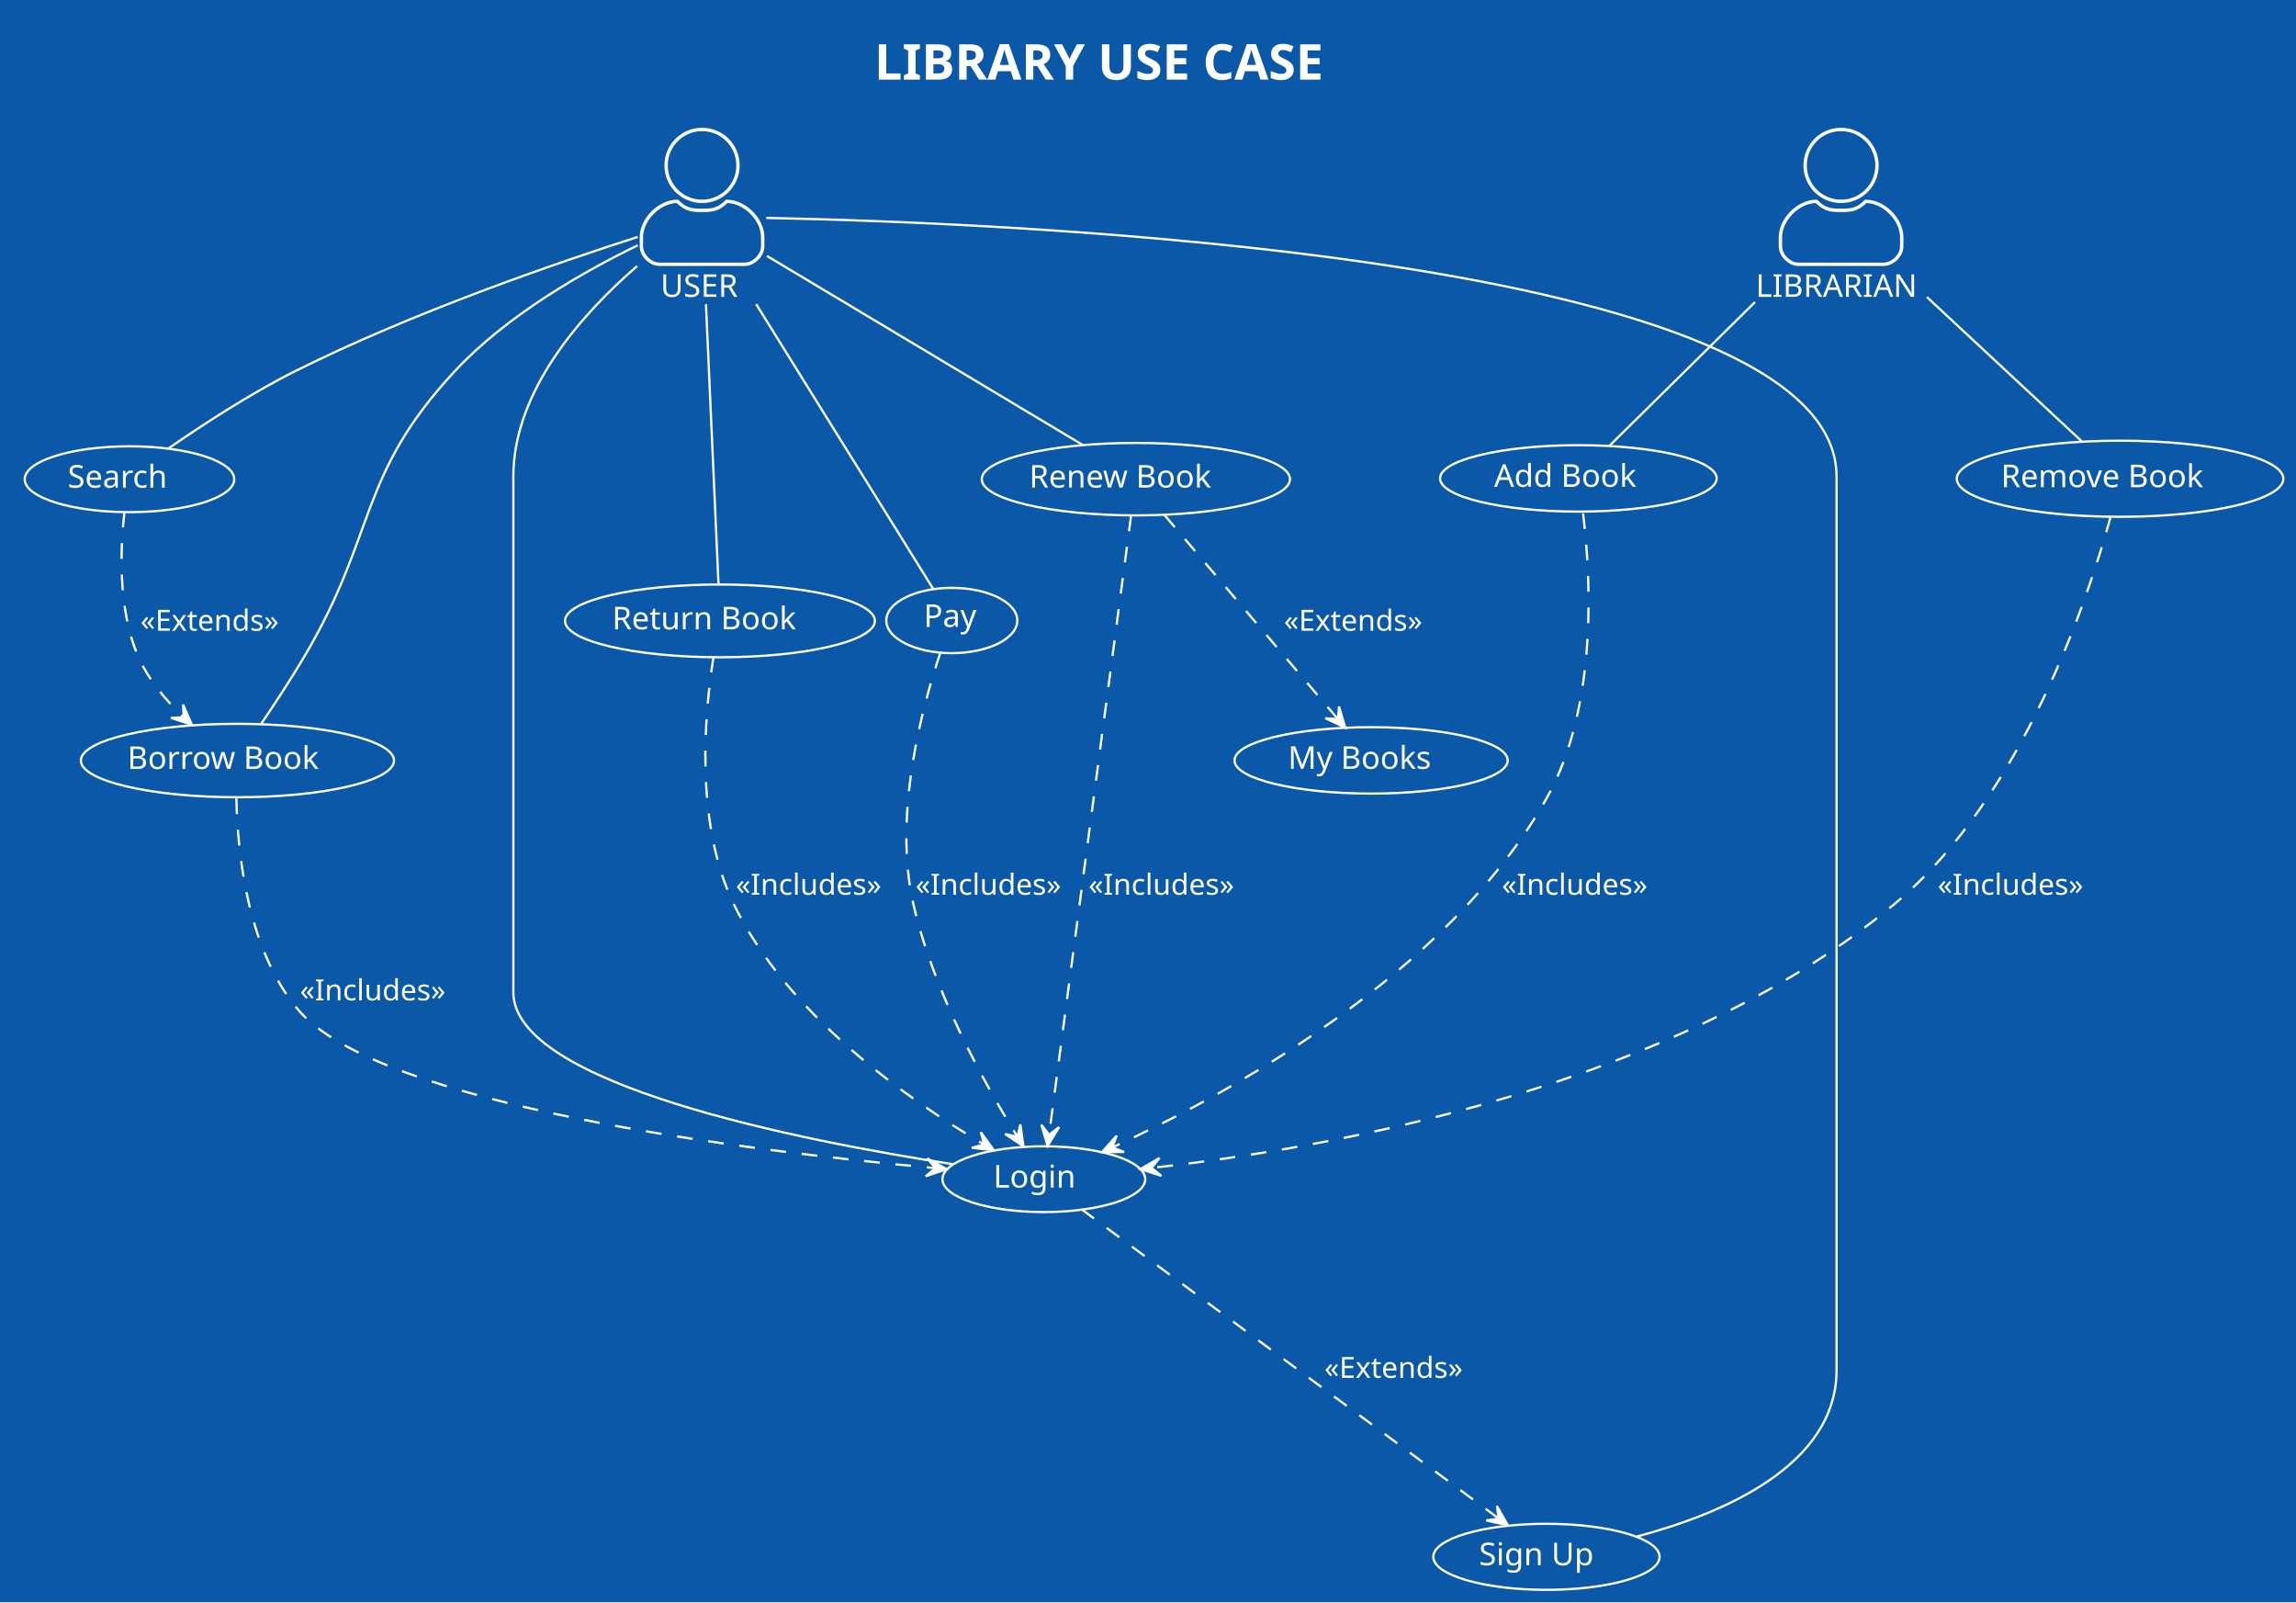
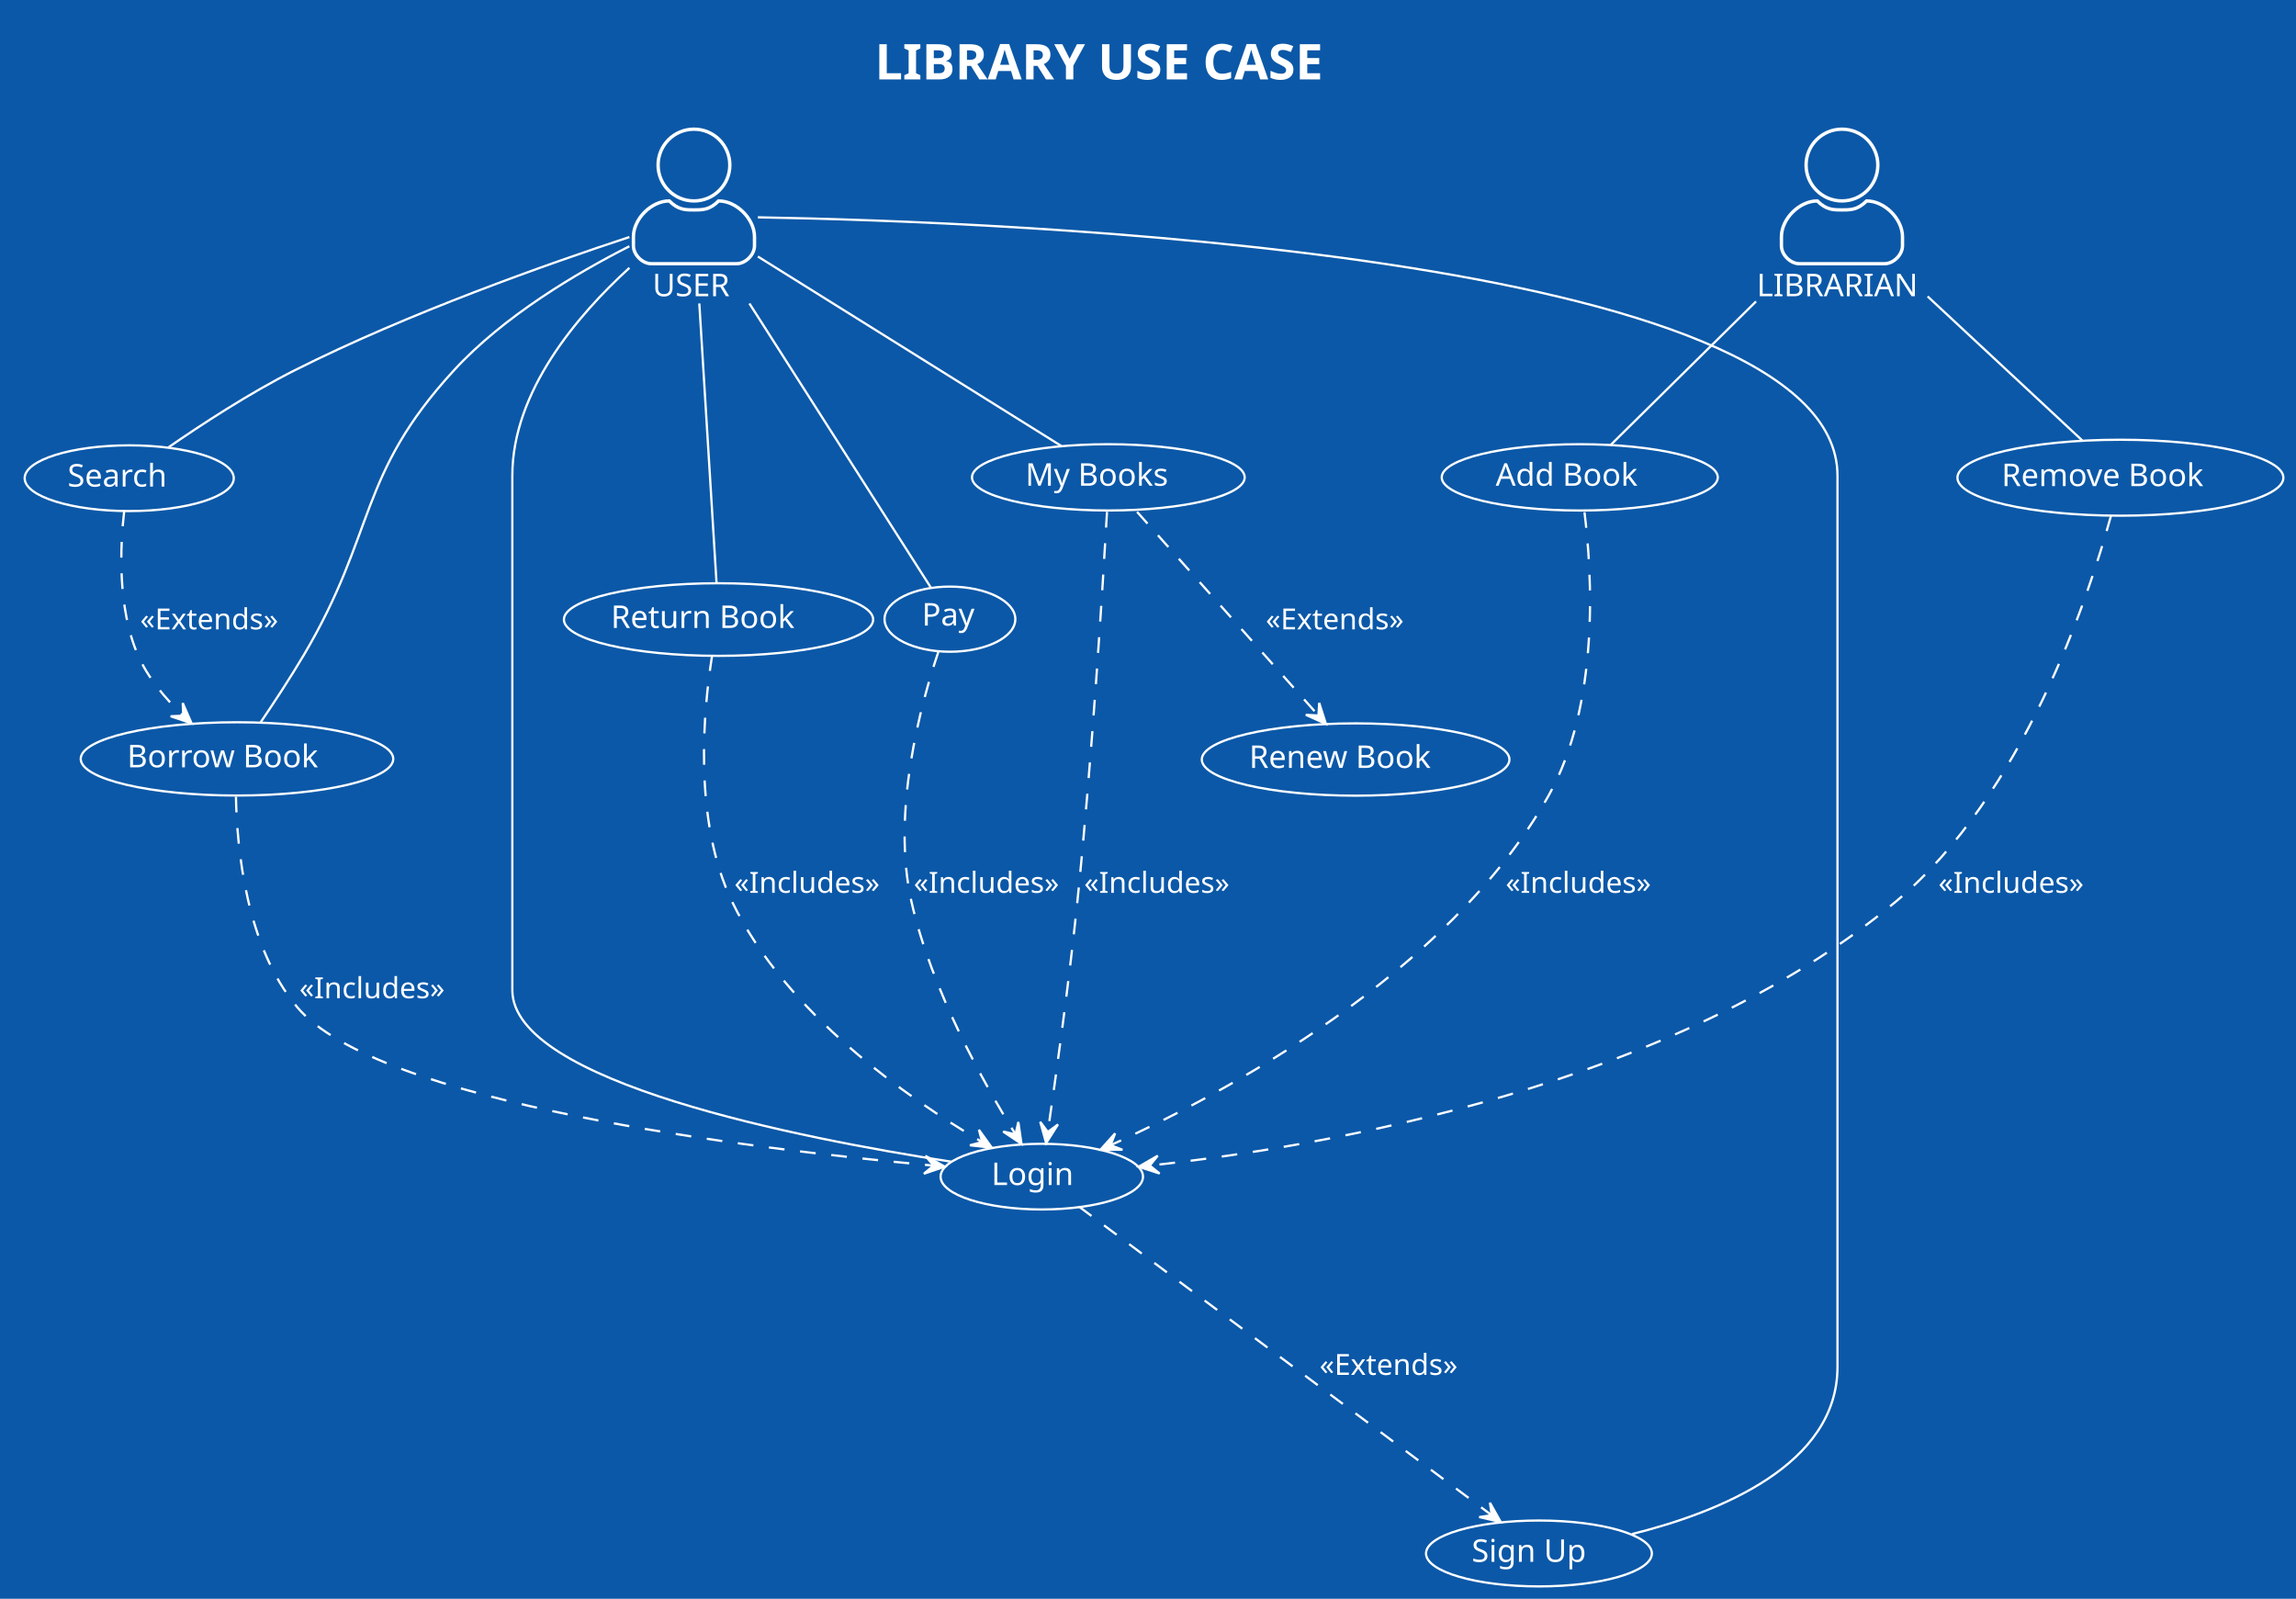
- <svg xmlns="http://www.w3.org/2000/svg" contentStyleType="text/css" height="713px" preserveAspectRatio="none" style="width:1022px;height:713px;background:#0B58A8;" version="1.1" viewBox="0 0 1022 713" width="1022px" zoomAndPan="magnify">
+ <svg xmlns="http://www.w3.org/2000/svg" contentStyleType="text/css" height="713px" preserveAspectRatio="none" style="width:1024px;height:713px;background:#0B58A8;" version="1.1" viewBox="0 0 1024 713" width="1024px" zoomAndPan="magnify">
  <defs />
  <g>
-     <rect fill="#0B58A8" height="713" style="stroke:none;stroke-width:1.0;" width="1022" x="0" y="0" />
-     <text fill="#FFFFFF" font-family="Verdana" font-size="22" font-weight="bold" lengthAdjust="spacing" textLength="235" x="389.187" y="35.421">LIBRARY USE CASE</text>
+     <rect fill="#0B58A8" height="713" style="stroke:none;stroke-width:1.0;" width="1024" x="0" y="0" />
+     <text fill="#FFFFFF" font-family="Verdana" font-size="22" font-weight="bold" lengthAdjust="spacing" textLength="235" x="390.187" y="35.421">LIBRARY USE CASE</text>
    <g id="elem_user">
-       <ellipse cx="312.5" cy="73.609" fill="#0B58A8" rx="16" ry="16" style="stroke:#FFFFFF;stroke-width:1.5;" />
-       <path d="M312.5,93.609 C316.5,93.609 319.5,93.609 323.5,89.609 C331.5,89.609 339.5,97.609 339.5,105.609 L339.5,109.609 C339.5,113.609 335.5,117.609 331.5,117.609 L293.5,117.609 C289.5,117.609 285.5,113.609 285.5,109.609 L285.5,105.609 C285.5,97.609 293.5,89.609 301.5,89.609 C305.5,93.609 308.5,93.609 312.5,93.609 " fill="#0B58A8" style="stroke:#FFFFFF;stroke-width:1.5;" />
-       <text fill="#FFFFFF" font-family="Verdana" font-size="14" lengthAdjust="spacing" textLength="37" x="294" y="132.105">USER</text>
+       <ellipse cx="309.5" cy="73.609" fill="#0B58A8" rx="16" ry="16" style="stroke:#FFFFFF;stroke-width:1.5;" />
+       <path d="M309.5,93.609 C313.5,93.609 316.5,93.609 320.5,89.609 C328.5,89.609 336.5,97.609 336.5,105.609 L336.5,109.609 C336.5,113.609 332.5,117.609 328.5,117.609 L290.5,117.609 C286.5,117.609 282.5,113.609 282.5,109.609 L282.5,105.609 C282.5,97.609 290.5,89.609 298.5,89.609 C302.5,93.609 305.5,93.609 309.5,93.609 " fill="#0B58A8" style="stroke:#FFFFFF;stroke-width:1.5;" />
+       <text fill="#FFFFFF" font-family="Verdana" font-size="14" lengthAdjust="spacing" textLength="37" x="291" y="132.105">USER</text>
    </g>
    <g id="elem_login">
      <ellipse cx="464.637" cy="524.749" fill="#0B58A8" rx="45.137" ry="14.639" style="stroke:#FFFFFF;stroke-width:1.0;" />
      <text fill="#FFFFFF" font-family="Verdana" font-size="14" lengthAdjust="spacing" textLength="39" x="442.137" y="528.496">Login</text>
    </g>
    <g id="elem_signUp">
-       <ellipse cx="688.361" cy="692.804" fill="#0B58A8" rx="50.361" ry="14.695" style="stroke:#FFFFFF;stroke-width:1.0;" />
-       <text fill="#FFFFFF" font-family="Verdana" font-size="14" lengthAdjust="spacing" textLength="54" x="658.361" y="696.552">Sign Up</text>
+       <ellipse cx="686.361" cy="692.804" fill="#0B58A8" rx="50.361" ry="14.695" style="stroke:#FFFFFF;stroke-width:1.0;" />
+       <text fill="#FFFFFF" font-family="Verdana" font-size="14" lengthAdjust="spacing" textLength="54" x="656.361" y="696.552">Sign Up</text>
    </g>
    <g id="elem_search">
      <ellipse cx="57.63" cy="213.266" fill="#0B58A8" rx="46.63" ry="14.656" style="stroke:#FFFFFF;stroke-width:1.0;" />
      <text fill="#FFFFFF" font-family="Verdana" font-size="14" lengthAdjust="spacing" textLength="49" x="30.13" y="217.013">Search</text>
    </g>
    <g id="elem_borrowBook">
      <ellipse cx="105.695" cy="338.448" fill="#0B58A8" rx="69.695" ry="16.339" style="stroke:#FFFFFF;stroke-width:1.0;" />
      <text fill="#FFFFFF" font-family="Verdana" font-size="14" lengthAdjust="spacing" textLength="92" x="56.695" y="342.196">Borrow Book</text>
    </g>
    <g id="elem_renewBook">
-       <ellipse cx="505.601" cy="213.23" fill="#0B58A8" rx="68.601" ry="16.12" style="stroke:#FFFFFF;stroke-width:1.0;" />
-       <text fill="#FFFFFF" font-family="Verdana" font-size="14" lengthAdjust="spacing" textLength="89" x="458.101" y="216.977">Renew Book</text>
+       <ellipse cx="604.601" cy="338.73" fill="#0B58A8" rx="68.601" ry="16.12" style="stroke:#FFFFFF;stroke-width:1.0;" />
+       <text fill="#FFFFFF" font-family="Verdana" font-size="14" lengthAdjust="spacing" textLength="89" x="557.101" y="342.477">Renew Book</text>
    </g>
    <g id="elem_myBooks">
-       <ellipse cx="610.313" cy="338.387" fill="#0B58A8" rx="60.813" ry="14.777" style="stroke:#FFFFFF;stroke-width:1.0;" />
-       <text fill="#FFFFFF" font-family="Verdana" font-size="14" lengthAdjust="spacing" textLength="68" x="573.313" y="342.134">My Books</text>
+       <ellipse cx="494.313" cy="212.887" fill="#0B58A8" rx="60.813" ry="14.777" style="stroke:#FFFFFF;stroke-width:1.0;" />
+       <text fill="#FFFFFF" font-family="Verdana" font-size="14" lengthAdjust="spacing" textLength="68" x="457.313" y="216.634">My Books</text>
    </g>
    <g id="elem_returnBook">
      <ellipse cx="320.464" cy="276.302" fill="#0B58A8" rx="68.964" ry="16.193" style="stroke:#FFFFFF;stroke-width:1.0;" />
      <text fill="#FFFFFF" font-family="Verdana" font-size="14" lengthAdjust="spacing" textLength="90" x="272.464" y="280.05">Return Book</text>
    </g>
    <g id="elem_pay">
      <ellipse cx="423.663" cy="276.133" fill="#0B58A8" rx="29.163" ry="14.524" style="stroke:#FFFFFF;stroke-width:1.0;" />
      <text fill="#FFFFFF" font-family="Verdana" font-size="14" lengthAdjust="spacing" textLength="25" x="411.163" y="278.98">Pay</text>
    </g>
    <g id="elem_librarian">
-       <ellipse cx="819.5" cy="73.609" fill="#0B58A8" rx="16" ry="16" style="stroke:#FFFFFF;stroke-width:1.5;" />
-       <path d="M819.5,93.609 C823.5,93.609 826.5,93.609 830.5,89.609 C838.5,89.609 846.5,97.609 846.5,105.609 L846.5,109.609 C846.5,113.609 842.5,117.609 838.5,117.609 L800.5,117.609 C796.5,117.609 792.5,113.609 792.5,109.609 L792.5,105.609 C792.5,97.609 800.5,89.609 808.5,89.609 C812.5,93.609 815.5,93.609 819.5,93.609 " fill="#0B58A8" style="stroke:#FFFFFF;stroke-width:1.5;" />
-       <text fill="#FFFFFF" font-family="Verdana" font-size="14" lengthAdjust="spacing" textLength="76" x="781.5" y="132.105">LIBRARIAN</text>
+       <ellipse cx="821.5" cy="73.609" fill="#0B58A8" rx="16" ry="16" style="stroke:#FFFFFF;stroke-width:1.5;" />
+       <path d="M821.5,93.609 C825.5,93.609 828.5,93.609 832.5,89.609 C840.5,89.609 848.5,97.609 848.5,105.609 L848.5,109.609 C848.5,113.609 844.5,117.609 840.5,117.609 L802.5,117.609 C798.5,117.609 794.5,113.609 794.5,109.609 L794.5,105.609 C794.5,97.609 802.5,89.609 810.5,89.609 C814.5,93.609 817.5,93.609 821.5,93.609 " fill="#0B58A8" style="stroke:#FFFFFF;stroke-width:1.5;" />
+       <text fill="#FFFFFF" font-family="Verdana" font-size="14" lengthAdjust="spacing" textLength="76" x="783.5" y="132.105">LIBRARIAN</text>
    </g>
    <g id="elem_addBook">
-       <ellipse cx="702.56" cy="212.891" fill="#0B58A8" rx="61.56" ry="14.782" style="stroke:#FFFFFF;stroke-width:1.0;" />
-       <text fill="#FFFFFF" font-family="Verdana" font-size="14" lengthAdjust="spacing" textLength="69" x="665.06" y="216.639">Add Book</text>
+       <ellipse cx="704.56" cy="212.891" fill="#0B58A8" rx="61.56" ry="14.782" style="stroke:#FFFFFF;stroke-width:1.0;" />
+       <text fill="#FFFFFF" font-family="Verdana" font-size="14" lengthAdjust="spacing" textLength="69" x="667.06" y="216.639">Add Book</text>
    </g>
    <g id="elem_removeBook">
-       <ellipse cx="943.687" cy="213.047" fill="#0B58A8" rx="72.687" ry="16.937" style="stroke:#FFFFFF;stroke-width:1.0;" />
-       <text fill="#FFFFFF" font-family="Verdana" font-size="14" lengthAdjust="spacing" textLength="100" x="890.687" y="216.794">Remove Book</text>
+       <ellipse cx="945.687" cy="213.047" fill="#0B58A8" rx="72.687" ry="16.937" style="stroke:#FFFFFF;stroke-width:1.0;" />
+       <text fill="#FFFFFF" font-family="Verdana" font-size="14" lengthAdjust="spacing" textLength="100" x="892.687" y="216.794">Remove Book</text>
    </g>
    <g id="link_user_signUp">
-       <path d="M341.098,96.978 C447.927,99.116 817.5,113.627 817.5,212.109 C817.5,212.109 817.5,212.109 817.5,609.609 C817.5,652.335 766.478,673.753 728.609,683.765 " fill="none" id="user-signUp" style="stroke:#FFFFFF;stroke-width:1.0;" />
+       <path d="M338.013,96.913 C445.416,98.816 819.5,112.587 819.5,212.109 C819.5,212.109 819.5,212.109 819.5,609.609 C819.5,653.283 766.895,674.456 727.853,684.156 " fill="none" id="user-signUp" style="stroke:#FFFFFF;stroke-width:1.0;" />
    </g>
    <g id="link_user_login">
-       <path d="M283.592,118.412 C259.294,139.443 228.5,173.678 228.5,212.109 C228.5,212.109 228.5,212.109 228.5,441.609 C228.5,482.544 356.794,507.693 424.198,518.081 " fill="none" id="user-login" style="stroke:#FFFFFF;stroke-width:1.0;" />
+       <path d="M280.714,119.457 C257.433,140.7 228.5,174.637 228.5,212.109 C228.5,212.109 228.5,212.109 228.5,441.609 C228.5,482.544 356.794,507.693 424.198,518.081 " fill="none" id="user-login" style="stroke:#FFFFFF;stroke-width:1.0;" />
    </g>
    <g id="link_user_search">
-       <path d="M283.837,105.442 C247.496,117.093 183.334,139.18 131.5,165.109 C111.355,175.186 89.77,189.32 75.143,199.452 " fill="none" id="user-search" style="stroke:#FFFFFF;stroke-width:1.0;" />
+       <path d="M280.699,105.722 C244.866,117.502 182.217,139.563 131.5,165.109 C111.383,175.242 89.793,189.367 75.158,199.482 " fill="none" id="user-search" style="stroke:#FFFFFF;stroke-width:1.0;" />
    </g>
    <g id="link_user_borrowBook">
-       <path d="M283.847,109.178 C259.759,120.88 225.647,140.244 202.5,165.109 C159.016,211.819 167.992,237.182 135.5,292.109 C129.43,302.37 122.068,313.553 116.156,322.264 " fill="none" id="user-borrowBook" style="stroke:#FFFFFF;stroke-width:1.0;" />
+       <path d="M280.705,109.826 C257.341,121.679 224.743,140.915 202.5,165.109 C159.309,212.09 167.992,237.182 135.5,292.109 C129.43,302.37 122.068,313.553 116.156,322.264 " fill="none" id="user-borrowBook" style="stroke:#FFFFFF;stroke-width:1.0;" />
    </g>
-     <g id="link_user_renewBook">
-       <path d="M341.394,113.901 C379.671,136.807 446.468,176.781 481.886,197.977 " fill="none" id="user-renewBook" style="stroke:#FFFFFF;stroke-width:1.0;" />
+     <g id="link_user_myBooks">
+       <path d="M338.001,114.403 C375.401,137.753 440.18,178.196 473.448,198.966 " fill="none" id="user-myBooks" style="stroke:#FFFFFF;stroke-width:1.0;" />
    </g>
    <g id="link_user_returnBook">
-       <path d="M314.236,135.341 C315.982,174.304 318.587,232.422 319.814,259.799 " fill="none" id="user-returnBook" style="stroke:#FFFFFF;stroke-width:1.0;" />
+       <path d="M311.887,135.341 C314.288,174.304 317.869,232.422 319.556,259.799 " fill="none" id="user-returnBook" style="stroke:#FFFFFF;stroke-width:1.0;" />
    </g>
    <g id="link_user_pay">
-       <path d="M336.585,135.341 C361.452,175.33 398.865,235.494 415.283,261.895 " fill="none" id="user-pay" style="stroke:#FFFFFF;stroke-width:1.0;" />
+       <path d="M334.236,135.341 C359.775,175.33 398.199,235.494 415.061,261.895 " fill="none" id="user-pay" style="stroke:#FFFFFF;stroke-width:1.0;" />
    </g>
    <g id="link_search_borrowBook">
      <path d="M55.407,227.73 C53.549,243.831 52.367,271.092 61.5,292.109 C65.941,302.329 73.768,311.592 81.601,319.052 " fill="none" id="search-to-borrowBook" style="stroke:#FFFFFF;stroke-width:1.0;stroke-dasharray:7.0,7.0;" />
      <polygon fill="#FFFFFF" points="85.432,322.566,81.502,313.536,81.747,319.187,76.096,319.432,85.432,322.566" style="stroke:#FFFFFF;stroke-width:1.0;" />
      <text fill="#FFFFFF" font-family="Verdana" font-size="13" lengthAdjust="spacing" textLength="68" x="62.5" y="280.676">«Extends»</text>
    </g>
-     <g id="link_renewBook_myBooks">
-       <path d="M518.375,229.253 C537.839,252.146 574.677,295.474 595.386,319.832 " fill="none" id="renewBook-to-myBooks" style="stroke:#FFFFFF;stroke-width:1.0;stroke-dasharray:7.0,7.0;" />
-       <polygon fill="#FFFFFF" points="598.811,323.861,596.03,314.413,595.573,320.052,589.934,319.595,598.811,323.861" style="stroke:#FFFFFF;stroke-width:1.0;" />
-       <text fill="#FFFFFF" font-family="Verdana" font-size="13" lengthAdjust="spacing" textLength="68" x="571.5" y="280.676">«Extends»</text>
+     <g id="link_myBooks_renewBook">
+       <path d="M507.118,228.276 C527.045,250.648 565.805,294.165 587.943,319.02 " fill="none" id="myBooks-to-renewBook" style="stroke:#FFFFFF;stroke-width:1.0;stroke-dasharray:7.0,7.0;" />
+       <polygon fill="#FFFFFF" points="591.348,322.842,588.35,313.461,588.023,319.108,582.375,318.782,591.348,322.842" style="stroke:#FFFFFF;stroke-width:1.0;" />
+       <text fill="#FFFFFF" font-family="Verdana" font-size="13" lengthAdjust="spacing" textLength="68" x="564.5" y="280.676">«Extends»</text>
    </g>
    <g id="link_login_signUp">
-       <path d="M481.336,538.086 C521.453,567.815 622.636,642.8 667.044,675.709 " fill="none" id="login-to-signUp" style="stroke:#FFFFFF;stroke-width:1.0;stroke-dasharray:7.0,7.0;" />
-       <polygon fill="#FFFFFF" points="671.16,678.759,666.311,670.187,667.143,675.782,661.548,676.614,671.16,678.759" style="stroke:#FFFFFF;stroke-width:1.0;" />
-       <text fill="#FFFFFF" font-family="Verdana" font-size="13" lengthAdjust="spacing" textLength="68" x="589.5" y="613.176">«Extends»</text>
+       <path d="M481.186,538.086 C520.944,567.815 621.225,642.8 665.236,675.709 " fill="none" id="login-to-signUp" style="stroke:#FFFFFF;stroke-width:1.0;stroke-dasharray:7.0,7.0;" />
+       <polygon fill="#FFFFFF" points="669.315,678.759,664.503,670.166,665.311,675.765,659.712,676.573,669.315,678.759" style="stroke:#FFFFFF;stroke-width:1.0;" />
+       <text fill="#FFFFFF" font-family="Verdana" font-size="13" lengthAdjust="spacing" textLength="68" x="588.5" y="613.176">«Extends»</text>
    </g>
    <g id="link_borrowBook_login">
      <path d="M105.231,355.305 C105.66,378.459 109.728,421.954 132.5,449.109 C168.434,491.961 332.83,512.179 416.004,519.802 " fill="none" id="borrowBook-to-login" style="stroke:#FFFFFF;stroke-width:1.0;stroke-dasharray:7.0,7.0;" />
      <polygon fill="#FFFFFF" points="421.363,520.286,412.76,515.492,416.383,519.836,412.039,523.46,421.363,520.286" style="stroke:#FFFFFF;stroke-width:1.0;" />
      <text fill="#FFFFFF" font-family="Verdana" font-size="13" lengthAdjust="spacing" textLength="68" x="133.5" y="445.176">«Includes»</text>
    </g>
-     <g id="link_renewBook_login">
-       <path d="M503.467,229.457 C496.626,281.094 474.457,448.442 466.985,504.849 " fill="none" id="renewBook-to-login" style="stroke:#FFFFFF;stroke-width:1.0;stroke-dasharray:7.0,7.0;" />
-       <polygon fill="#FFFFFF" points="466.309,509.954,471.457,501.558,466.966,504.998,463.527,500.507,466.309,509.954" style="stroke:#FFFFFF;stroke-width:1.0;" />
-       <text fill="#FFFFFF" font-family="Verdana" font-size="13" lengthAdjust="spacing" textLength="68" x="484.5" y="398.176">«Includes»</text>
+     <g id="link_myBooks_login">
+       <path d="M493.719,228.284 C491.931,259.656 487.173,337.32 480.5,402.109 C476.751,438.509 470.817,480.841 467.327,504.704 " fill="none" id="myBooks-to-login" style="stroke:#FFFFFF;stroke-width:1.0;stroke-dasharray:7.0,7.0;" />
+       <polygon fill="#FFFFFF" points="466.579,509.791,471.848,501.47,467.308,504.845,463.933,500.305,466.579,509.791" style="stroke:#FFFFFF;stroke-width:1.0;" />
+       <text fill="#FFFFFF" font-family="Verdana" font-size="13" lengthAdjust="spacing" textLength="68" x="483.5" y="398.176">«Includes»</text>
    </g>
    <g id="link_returnBook_login">
      <path d="M317.607,292.263 C313.701,316.739 309.074,365.889 326.5,402.109 C350.375,451.733 404.741,489.651 437.661,509.105 " fill="none" id="returnBook-to-login" style="stroke:#FFFFFF;stroke-width:1.0;stroke-dasharray:7.0,7.0;" />
      <polygon fill="#FFFFFF" points="442.356,511.84,436.594,503.853,438.036,509.323,432.566,510.765,442.356,511.84" style="stroke:#FFFFFF;stroke-width:1.0;" />
      <text fill="#FFFFFF" font-family="Verdana" font-size="13" lengthAdjust="spacing" textLength="68" x="327.5" y="398.176">«Includes»</text>
    </g>
    <g id="link_pay_login">
      <path d="M418.489,290.751 C410.695,313.879 397.455,362.165 406.5,402.109 C415.405,441.433 438.644,482.928 452.856,505.814 " fill="none" id="pay-to-login" style="stroke:#FFFFFF;stroke-width:1.0;stroke-dasharray:7.0,7.0;" />
      <polygon fill="#FFFFFF" points="455.571,510.137,454.171,500.389,452.912,505.903,447.397,504.643,455.571,510.137" style="stroke:#FFFFFF;stroke-width:1.0;" />
      <text fill="#FFFFFF" font-family="Verdana" font-size="13" lengthAdjust="spacing" textLength="68" x="407.5" y="398.176">«Includes»</text>
    </g>
    <g id="link_librarian_addBook">
-       <path d="M781.19,134.428 C758.93,156.402 732.226,182.764 716.348,198.438 " fill="none" id="librarian-addBook" style="stroke:#FFFFFF;stroke-width:1.0;" />
+       <path d="M783.19,134.428 C760.93,156.402 734.226,182.764 718.348,198.438 " fill="none" id="librarian-addBook" style="stroke:#FFFFFF;stroke-width:1.0;" />
    </g>
    <g id="link_librarian_removeBook">
-       <path d="M857.716,132.205 C880.772,153.681 909,179.974 926.621,196.387 " fill="none" id="librarian-removeBook" style="stroke:#FFFFFF;stroke-width:1.0;" />
+       <path d="M859.716,132.205 C882.772,153.681 911,179.974 928.621,196.387 " fill="none" id="librarian-removeBook" style="stroke:#FFFFFF;stroke-width:1.0;" />
    </g>
    <g id="link_addBook_login">
-       <path d="M704.654,228.422 C707.953,255.214 711.657,313.944 688.5,355.109 C644.007,434.203 545.471,487.478 495.239,510.579 " fill="none" id="addBook-to-login" style="stroke:#FFFFFF;stroke-width:1.0;stroke-dasharray:7.0,7.0;" />
-       <polygon fill="#FFFFFF" points="490.532,512.72,500.38,512.635,495.083,510.65,497.068,505.353,490.532,512.72" style="stroke:#FFFFFF;stroke-width:1.0;" />
-       <text fill="#FFFFFF" font-family="Verdana" font-size="13" lengthAdjust="spacing" textLength="68" x="668.5" y="398.176">«Includes»</text>
+       <path d="M706.671,228.431 C709.997,255.239 713.744,313.994 690.5,355.109 C645.583,434.559 546.18,487.671 495.507,510.658 " fill="none" id="addBook-to-login" style="stroke:#FFFFFF;stroke-width:1.0;stroke-dasharray:7.0,7.0;" />
+       <polygon fill="#FFFFFF" points="490.759,512.788,500.608,512.753,495.321,510.741,497.332,505.454,490.759,512.788" style="stroke:#FFFFFF;stroke-width:1.0;" />
+       <text fill="#FFFFFF" font-family="Verdana" font-size="13" lengthAdjust="spacing" textLength="68" x="671.5" y="398.176">«Includes»</text>
    </g>
    <g id="link_removeBook_login">
-       <path d="M939.458,230.084 C929.503,266.18 900.379,354.58 843.5,402.109 C745.182,484.266 590.449,511.151 512.611,519.73 " fill="none" id="removeBook-to-login" style="stroke:#FFFFFF;stroke-width:1.0;stroke-dasharray:7.0,7.0;" />
-       <polygon fill="#FFFFFF" points="507.596,520.269,516.973,523.282,512.567,519.734,516.116,515.328,507.596,520.269" style="stroke:#FFFFFF;stroke-width:1.0;" />
-       <text fill="#FFFFFF" font-family="Verdana" font-size="13" lengthAdjust="spacing" textLength="68" x="862.5" y="398.176">«Includes»</text>
+       <path d="M941.463,230.091 C931.519,266.199 902.415,354.623 845.5,402.109 C746.648,484.584 591.106,511.326 512.861,519.803 " fill="none" id="removeBook-to-login" style="stroke:#FFFFFF;stroke-width:1.0;stroke-dasharray:7.0,7.0;" />
+       <polygon fill="#FFFFFF" points="507.82,520.335,517.191,523.367,512.792,519.81,516.35,515.411,507.82,520.335" style="stroke:#FFFFFF;stroke-width:1.0;" />
+       <text fill="#FFFFFF" font-family="Verdana" font-size="13" lengthAdjust="spacing" textLength="68" x="864.5" y="398.176">«Includes»</text>
    </g>
  </g>
</svg>
